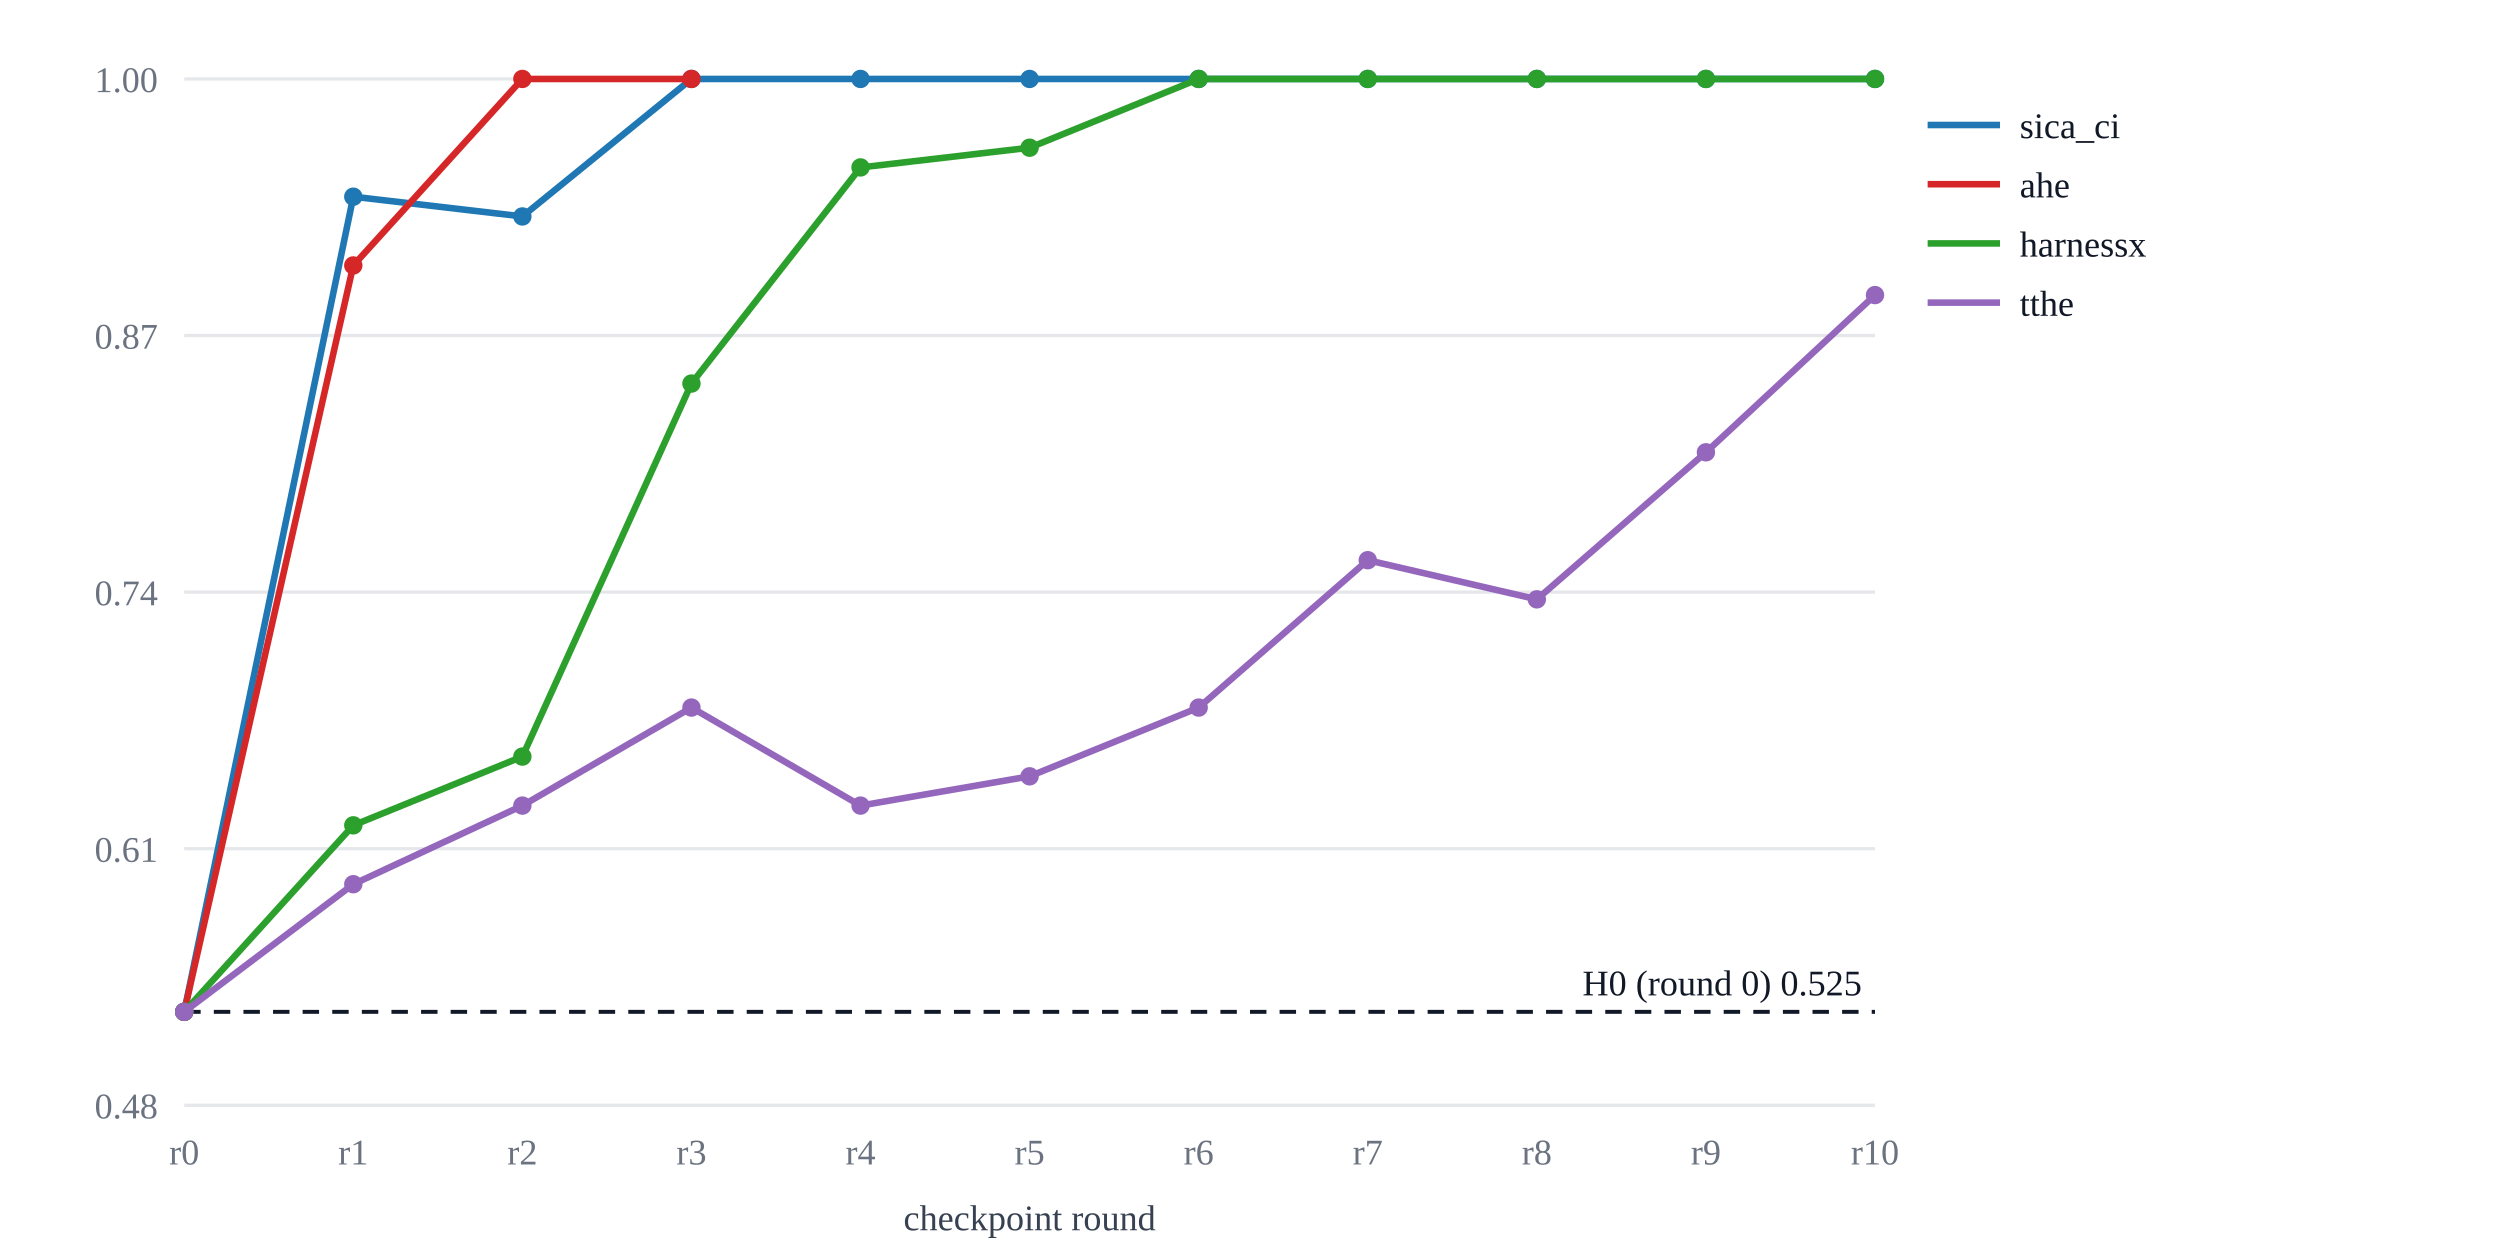
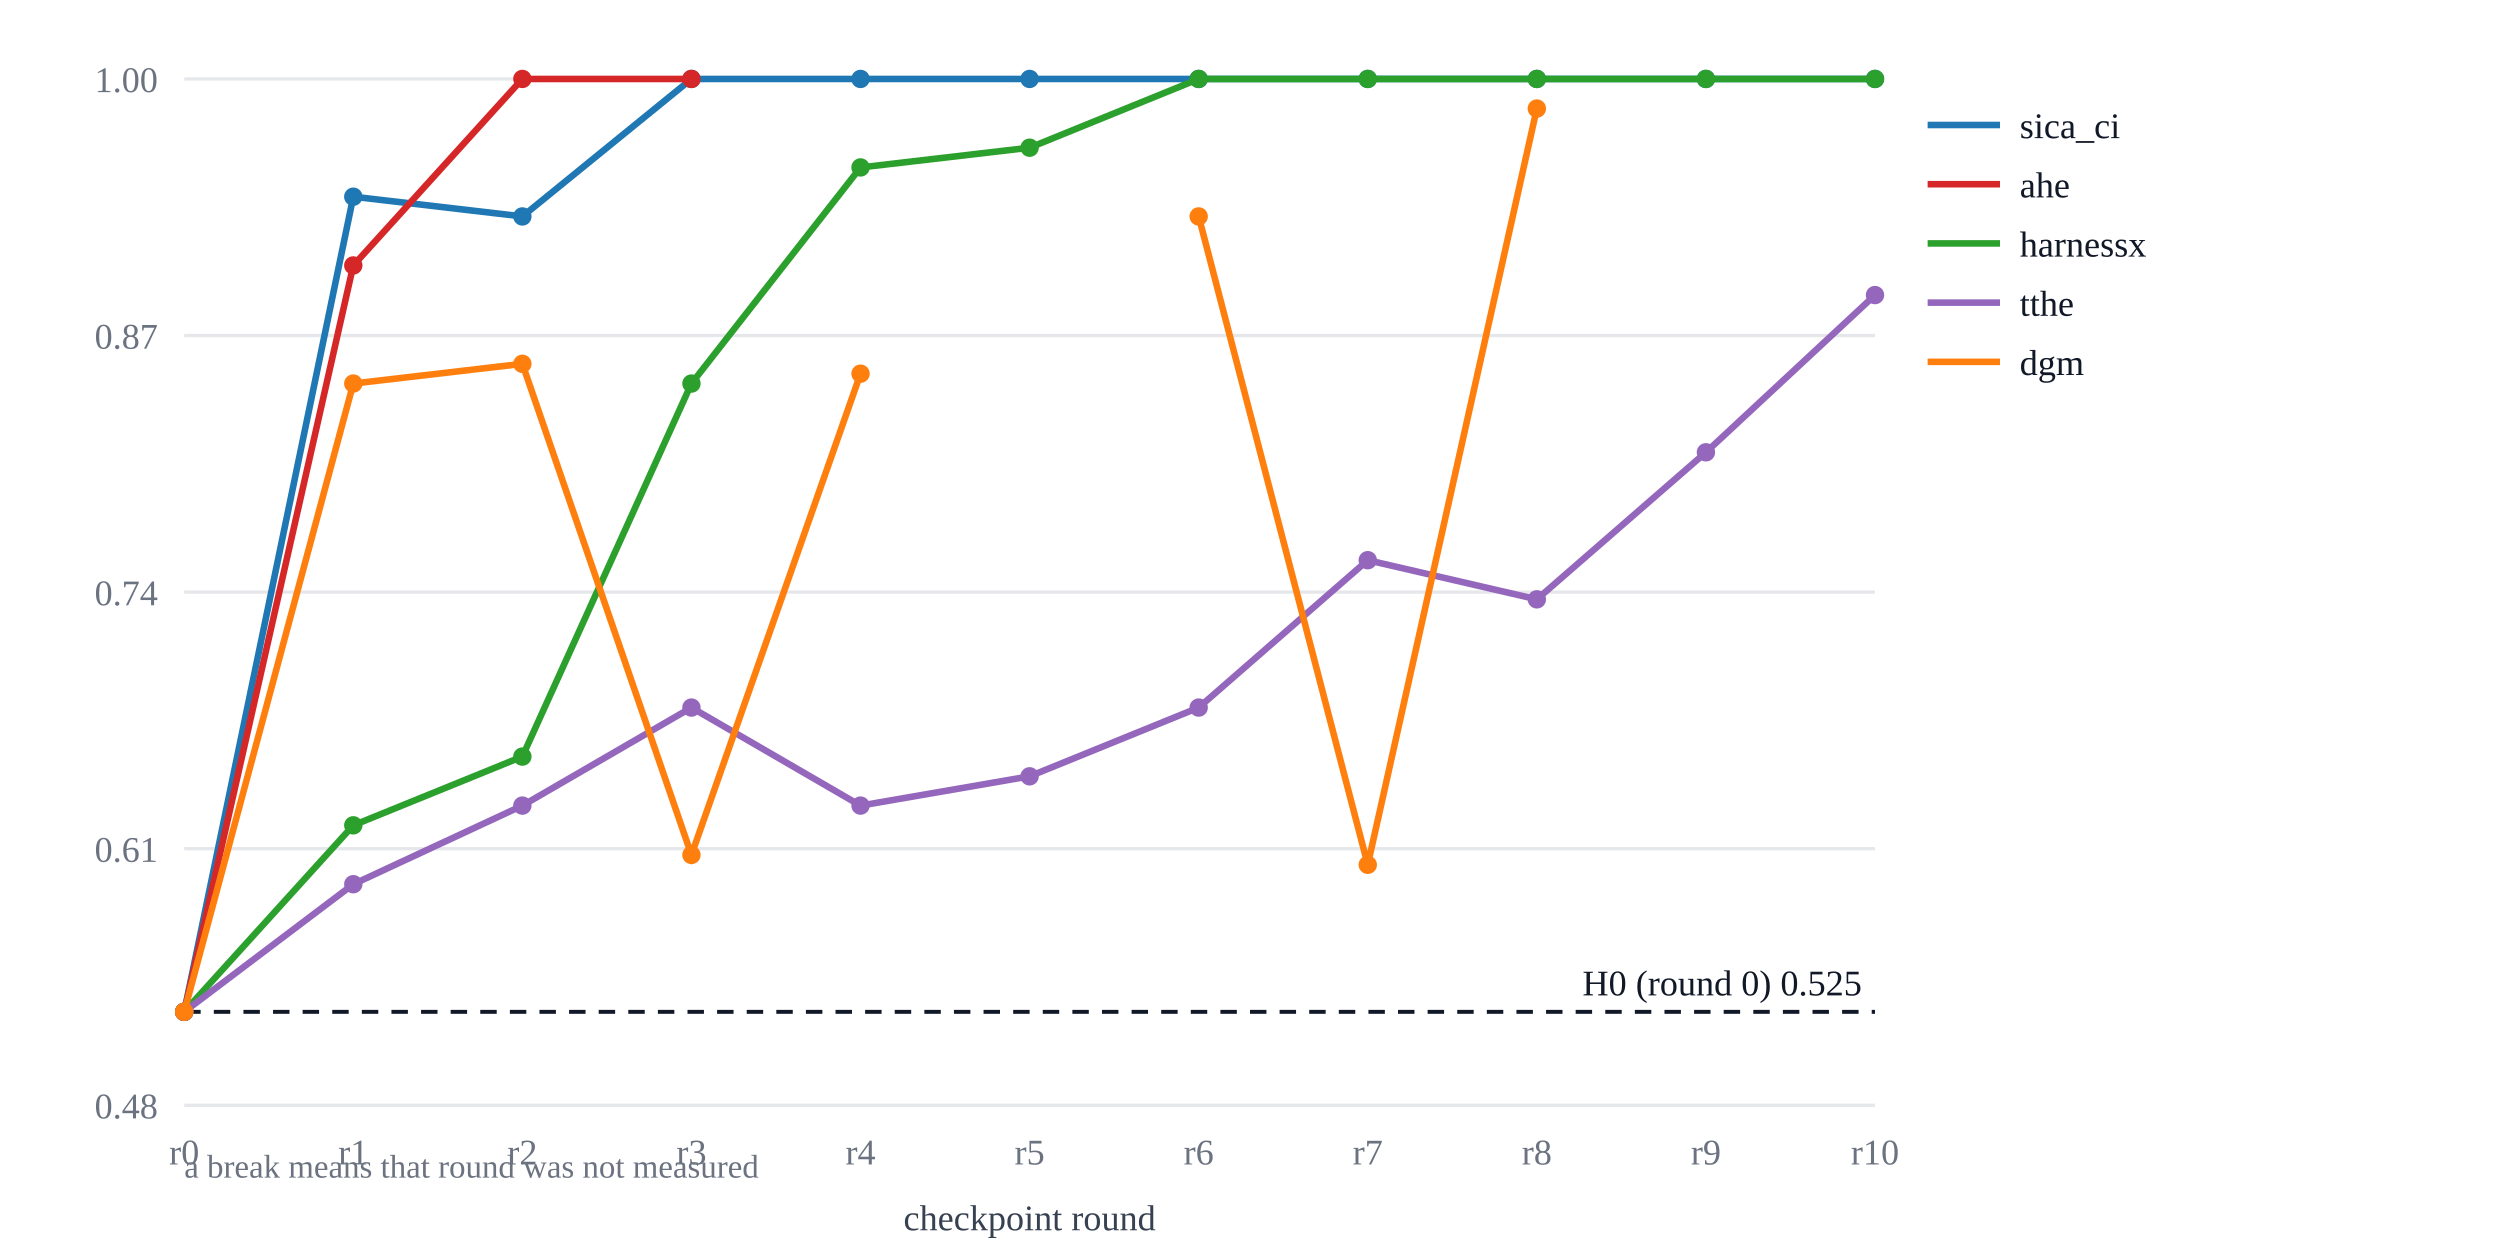
<svg xmlns="http://www.w3.org/2000/svg" width="760" height="380" viewBox="0 0 760 380" role="img" aria-label="Score by checkpoint round on valid_train">
  <rect width="760" height="380" fill="#ffffff" />
  <line x1="56" y1="336.0" x2="570" y2="336.0" stroke="#e5e7eb" stroke-width="1" />
  <text x="48" y="340.0" font-size="11" fill="#6b7280" text-anchor="end">0.48</text>
  <line x1="56" y1="258.0" x2="570" y2="258.0" stroke="#e5e7eb" stroke-width="1" />
  <text x="48" y="262.0" font-size="11" fill="#6b7280" text-anchor="end">0.61</text>
  <line x1="56" y1="180.0" x2="570" y2="180.0" stroke="#e5e7eb" stroke-width="1" />
  <text x="48" y="184.0" font-size="11" fill="#6b7280" text-anchor="end">0.74</text>
  <line x1="56" y1="102.0" x2="570" y2="102.0" stroke="#e5e7eb" stroke-width="1" />
  <text x="48" y="106.0" font-size="11" fill="#6b7280" text-anchor="end">0.87</text>
  <line x1="56" y1="24.0" x2="570" y2="24.0" stroke="#e5e7eb" stroke-width="1" />
  <text x="48" y="28.0" font-size="11" fill="#6b7280" text-anchor="end">1.00</text>
  <text x="56.0" y="354" font-size="11" fill="#6b7280" text-anchor="middle">r0</text>
  <text x="107.4" y="354" font-size="11" fill="#6b7280" text-anchor="middle">r1</text>
  <text x="158.8" y="354" font-size="11" fill="#6b7280" text-anchor="middle">r2</text>
  <text x="210.2" y="354" font-size="11" fill="#6b7280" text-anchor="middle">r3</text>
  <text x="261.6" y="354" font-size="11" fill="#6b7280" text-anchor="middle">r4</text>
  <text x="313.0" y="354" font-size="11" fill="#6b7280" text-anchor="middle">r5</text>
  <text x="364.4" y="354" font-size="11" fill="#6b7280" text-anchor="middle">r6</text>
  <text x="415.8" y="354" font-size="11" fill="#6b7280" text-anchor="middle">r7</text>
  <text x="467.2" y="354" font-size="11" fill="#6b7280" text-anchor="middle">r8</text>
  <text x="518.6" y="354" font-size="11" fill="#6b7280" text-anchor="middle">r9</text>
  <text x="570.0" y="354" font-size="11" fill="#6b7280" text-anchor="middle">r10</text>
  <line x1="56" y1="307.6" x2="570" y2="307.6" stroke="#111827" stroke-width="1.2" stroke-dasharray="5 4" />
  <text x="566" y="302.6" font-size="11" fill="#111827" text-anchor="end">H0 (round 0) 0.525</text>
  <g data-method-line="sica_ci">
    <path d="M56.0,307.6 L107.4,59.8 L158.8,65.8 L210.2,24.0 L261.6,24.0 L313.0,24.0 L364.4,24.0 L415.8,24.0 L467.2,24.0 L518.6,24.0 L570.0,24.0" fill="none" stroke="#1f77b4" stroke-width="2" />
    <circle cx="56.0" cy="307.6" r="2.8" fill="#1f77b4" />
    <circle cx="107.4" cy="59.8" r="2.8" fill="#1f77b4" />
    <circle cx="158.8" cy="65.8" r="2.8" fill="#1f77b4" />
    <circle cx="210.2" cy="24.0" r="2.8" fill="#1f77b4" />
    <circle cx="261.6" cy="24.0" r="2.8" fill="#1f77b4" />
    <circle cx="313.0" cy="24.0" r="2.8" fill="#1f77b4" />
    <circle cx="364.4" cy="24.0" r="2.8" fill="#1f77b4" />
    <circle cx="415.8" cy="24.0" r="2.8" fill="#1f77b4" />
    <circle cx="467.2" cy="24.0" r="2.8" fill="#1f77b4" />
    <circle cx="518.6" cy="24.0" r="2.8" fill="#1f77b4" />
    <circle cx="570.0" cy="24.0" r="2.8" fill="#1f77b4" />
    <line x1="586" y1="38" x2="608" y2="38" stroke="#1f77b4" stroke-width="2" />
    <text x="614" y="42" font-size="11" fill="#111827">sica_ci</text>
  </g>
  <g data-method-line="ahe">
    <path d="M56.0,307.6 L107.4,80.7 L158.8,24.0 L210.2,24.0" fill="none" stroke="#d62728" stroke-width="2" />
    <circle cx="56.0" cy="307.6" r="2.8" fill="#d62728" />
    <circle cx="107.4" cy="80.7" r="2.8" fill="#d62728" />
    <circle cx="158.8" cy="24.0" r="2.8" fill="#d62728" />
    <circle cx="210.2" cy="24.0" r="2.8" fill="#d62728" />
    <line x1="586" y1="56" x2="608" y2="56" stroke="#d62728" stroke-width="2" />
    <text x="614" y="60" font-size="11" fill="#111827">ahe</text>
  </g>
  <g data-method-line="harnessx">
    <path d="M56.0,307.6 L107.4,250.9 L158.8,230.0 L210.2,116.6 L261.6,50.9 L313.0,44.9 L364.4,24.0 L415.8,24.0 L467.2,24.0 L518.6,24.0 L570.0,24.0" fill="none" stroke="#2ca02c" stroke-width="2" />
    <circle cx="56.0" cy="307.6" r="2.8" fill="#2ca02c" />
    <circle cx="107.4" cy="250.9" r="2.8" fill="#2ca02c" />
    <circle cx="158.8" cy="230.0" r="2.8" fill="#2ca02c" />
    <circle cx="210.2" cy="116.6" r="2.8" fill="#2ca02c" />
    <circle cx="261.6" cy="50.9" r="2.8" fill="#2ca02c" />
    <circle cx="313.0" cy="44.9" r="2.8" fill="#2ca02c" />
    <circle cx="364.4" cy="24.0" r="2.8" fill="#2ca02c" />
    <circle cx="415.8" cy="24.0" r="2.8" fill="#2ca02c" />
    <circle cx="467.2" cy="24.0" r="2.8" fill="#2ca02c" />
    <circle cx="518.6" cy="24.0" r="2.8" fill="#2ca02c" />
    <circle cx="570.0" cy="24.0" r="2.8" fill="#2ca02c" />
    <line x1="586" y1="74" x2="608" y2="74" stroke="#2ca02c" stroke-width="2" />
    <text x="614" y="78" font-size="11" fill="#111827">harnessx</text>
  </g>
  <g data-method-line="tthe">
    <path d="M56.0,307.6 L107.4,268.8 L158.8,244.9 L210.2,215.1 L261.6,244.9 L313.0,236.0 L364.4,215.1 L415.8,170.3 L467.2,182.2 L518.6,137.5 L570.0,89.7" fill="none" stroke="#9467bd" stroke-width="2" />
    <circle cx="56.0" cy="307.6" r="2.8" fill="#9467bd" />
    <circle cx="107.4" cy="268.8" r="2.8" fill="#9467bd" />
    <circle cx="158.8" cy="244.9" r="2.8" fill="#9467bd" />
    <circle cx="210.2" cy="215.1" r="2.8" fill="#9467bd" />
    <circle cx="261.6" cy="244.9" r="2.8" fill="#9467bd" />
    <circle cx="313.0" cy="236.0" r="2.8" fill="#9467bd" />
    <circle cx="364.4" cy="215.1" r="2.8" fill="#9467bd" />
    <circle cx="415.8" cy="170.3" r="2.8" fill="#9467bd" />
    <circle cx="467.2" cy="182.2" r="2.8" fill="#9467bd" />
    <circle cx="518.6" cy="137.5" r="2.8" fill="#9467bd" />
    <circle cx="570.0" cy="89.7" r="2.8" fill="#9467bd" />
    <line x1="586" y1="92" x2="608" y2="92" stroke="#9467bd" stroke-width="2" />
    <text x="614" y="96" font-size="11" fill="#111827">tthe</text>
  </g>
+   <g data-method-line="dgm">
+     <path d="M56.0,307.6 L107.4,116.6 L158.8,110.6 L210.2,259.9 L261.6,113.6" fill="none" stroke="#ff7f0e" stroke-width="2" />
+     <path d="M364.4,65.8 L415.8,262.9 L467.2,33.0" fill="none" stroke="#ff7f0e" stroke-width="2" />
+     <circle cx="56.0" cy="307.6" r="2.8" fill="#ff7f0e" />
+     <circle cx="107.4" cy="116.6" r="2.8" fill="#ff7f0e" />
+     <circle cx="158.8" cy="110.6" r="2.8" fill="#ff7f0e" />
+     <circle cx="210.2" cy="259.9" r="2.8" fill="#ff7f0e" />
+     <circle cx="261.6" cy="113.6" r="2.8" fill="#ff7f0e" />
+     <circle cx="364.4" cy="65.8" r="2.8" fill="#ff7f0e" />
+     <circle cx="415.8" cy="262.9" r="2.8" fill="#ff7f0e" />
+     <circle cx="467.2" cy="33.0" r="2.8" fill="#ff7f0e" />
+     <line x1="586" y1="110" x2="608" y2="110" stroke="#ff7f0e" stroke-width="2" />
+     <text x="614" y="114" font-size="11" fill="#111827">dgm</text>
+   </g>
  <text x="313" y="374" font-size="11" fill="#374151" text-anchor="middle">checkpoint round</text>
+   <text x="56" y="358" font-size="10" fill="#6b7280">a break means that round was not measured</text>
</svg>
